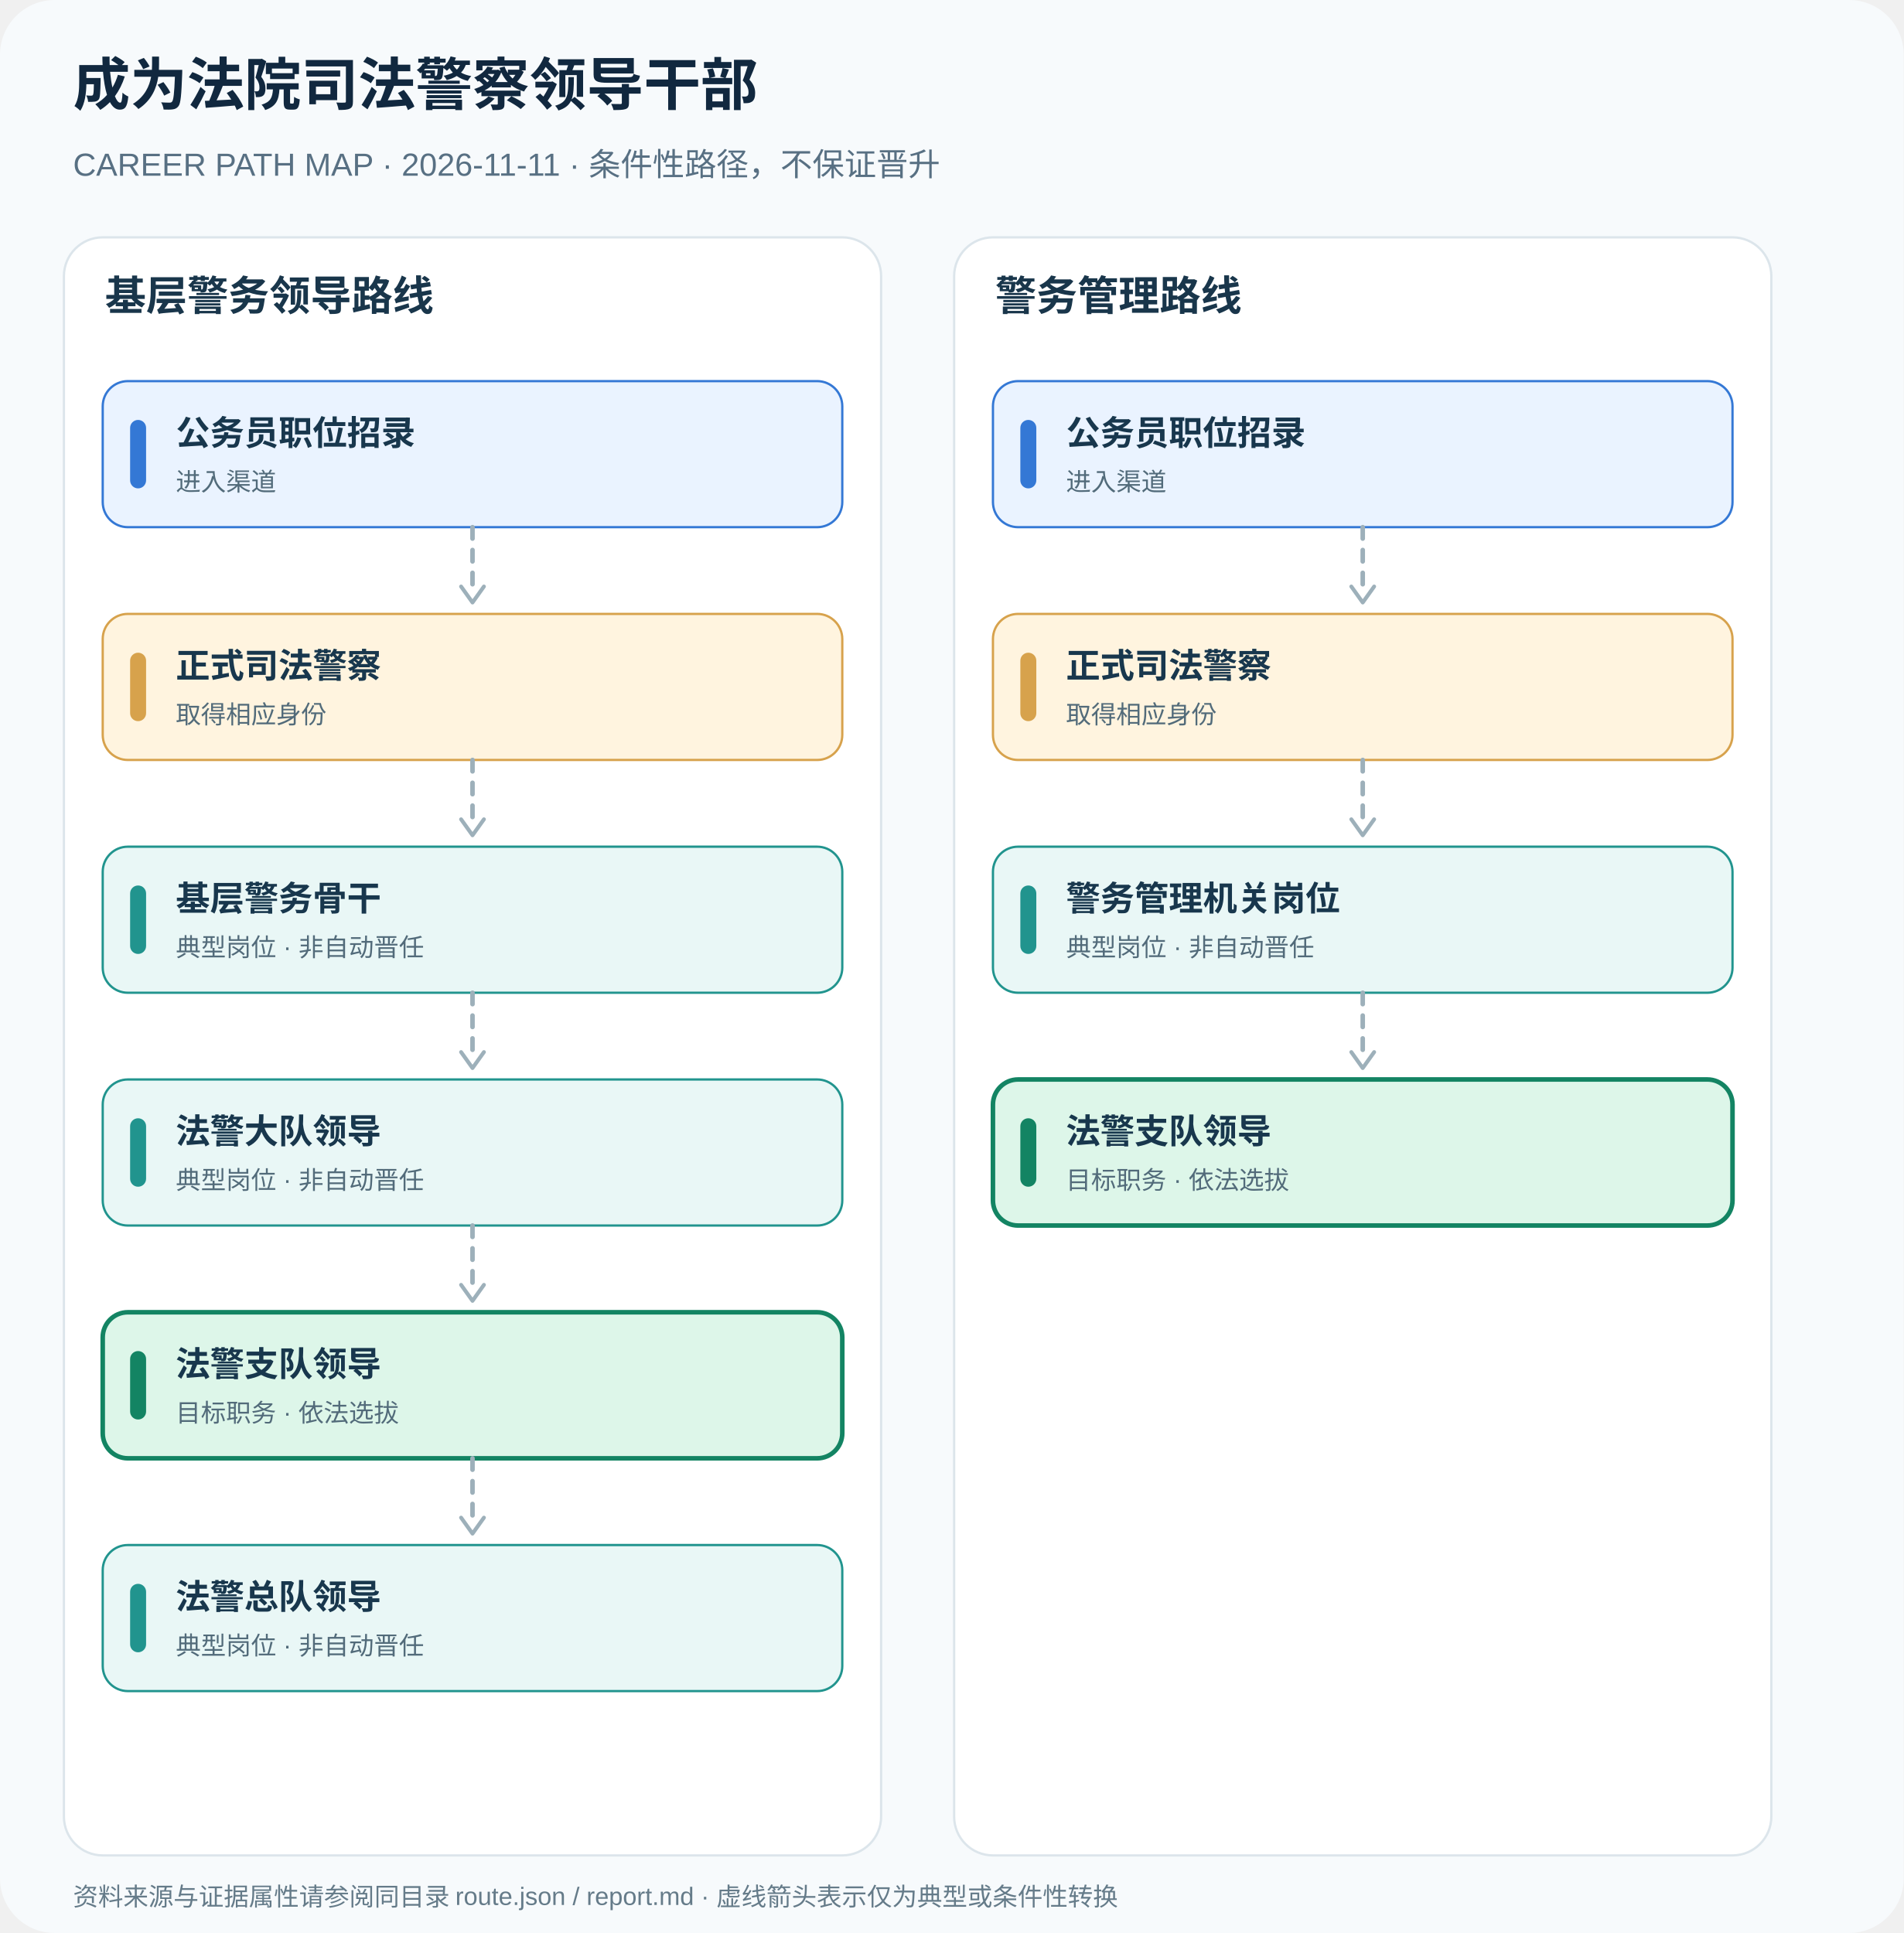
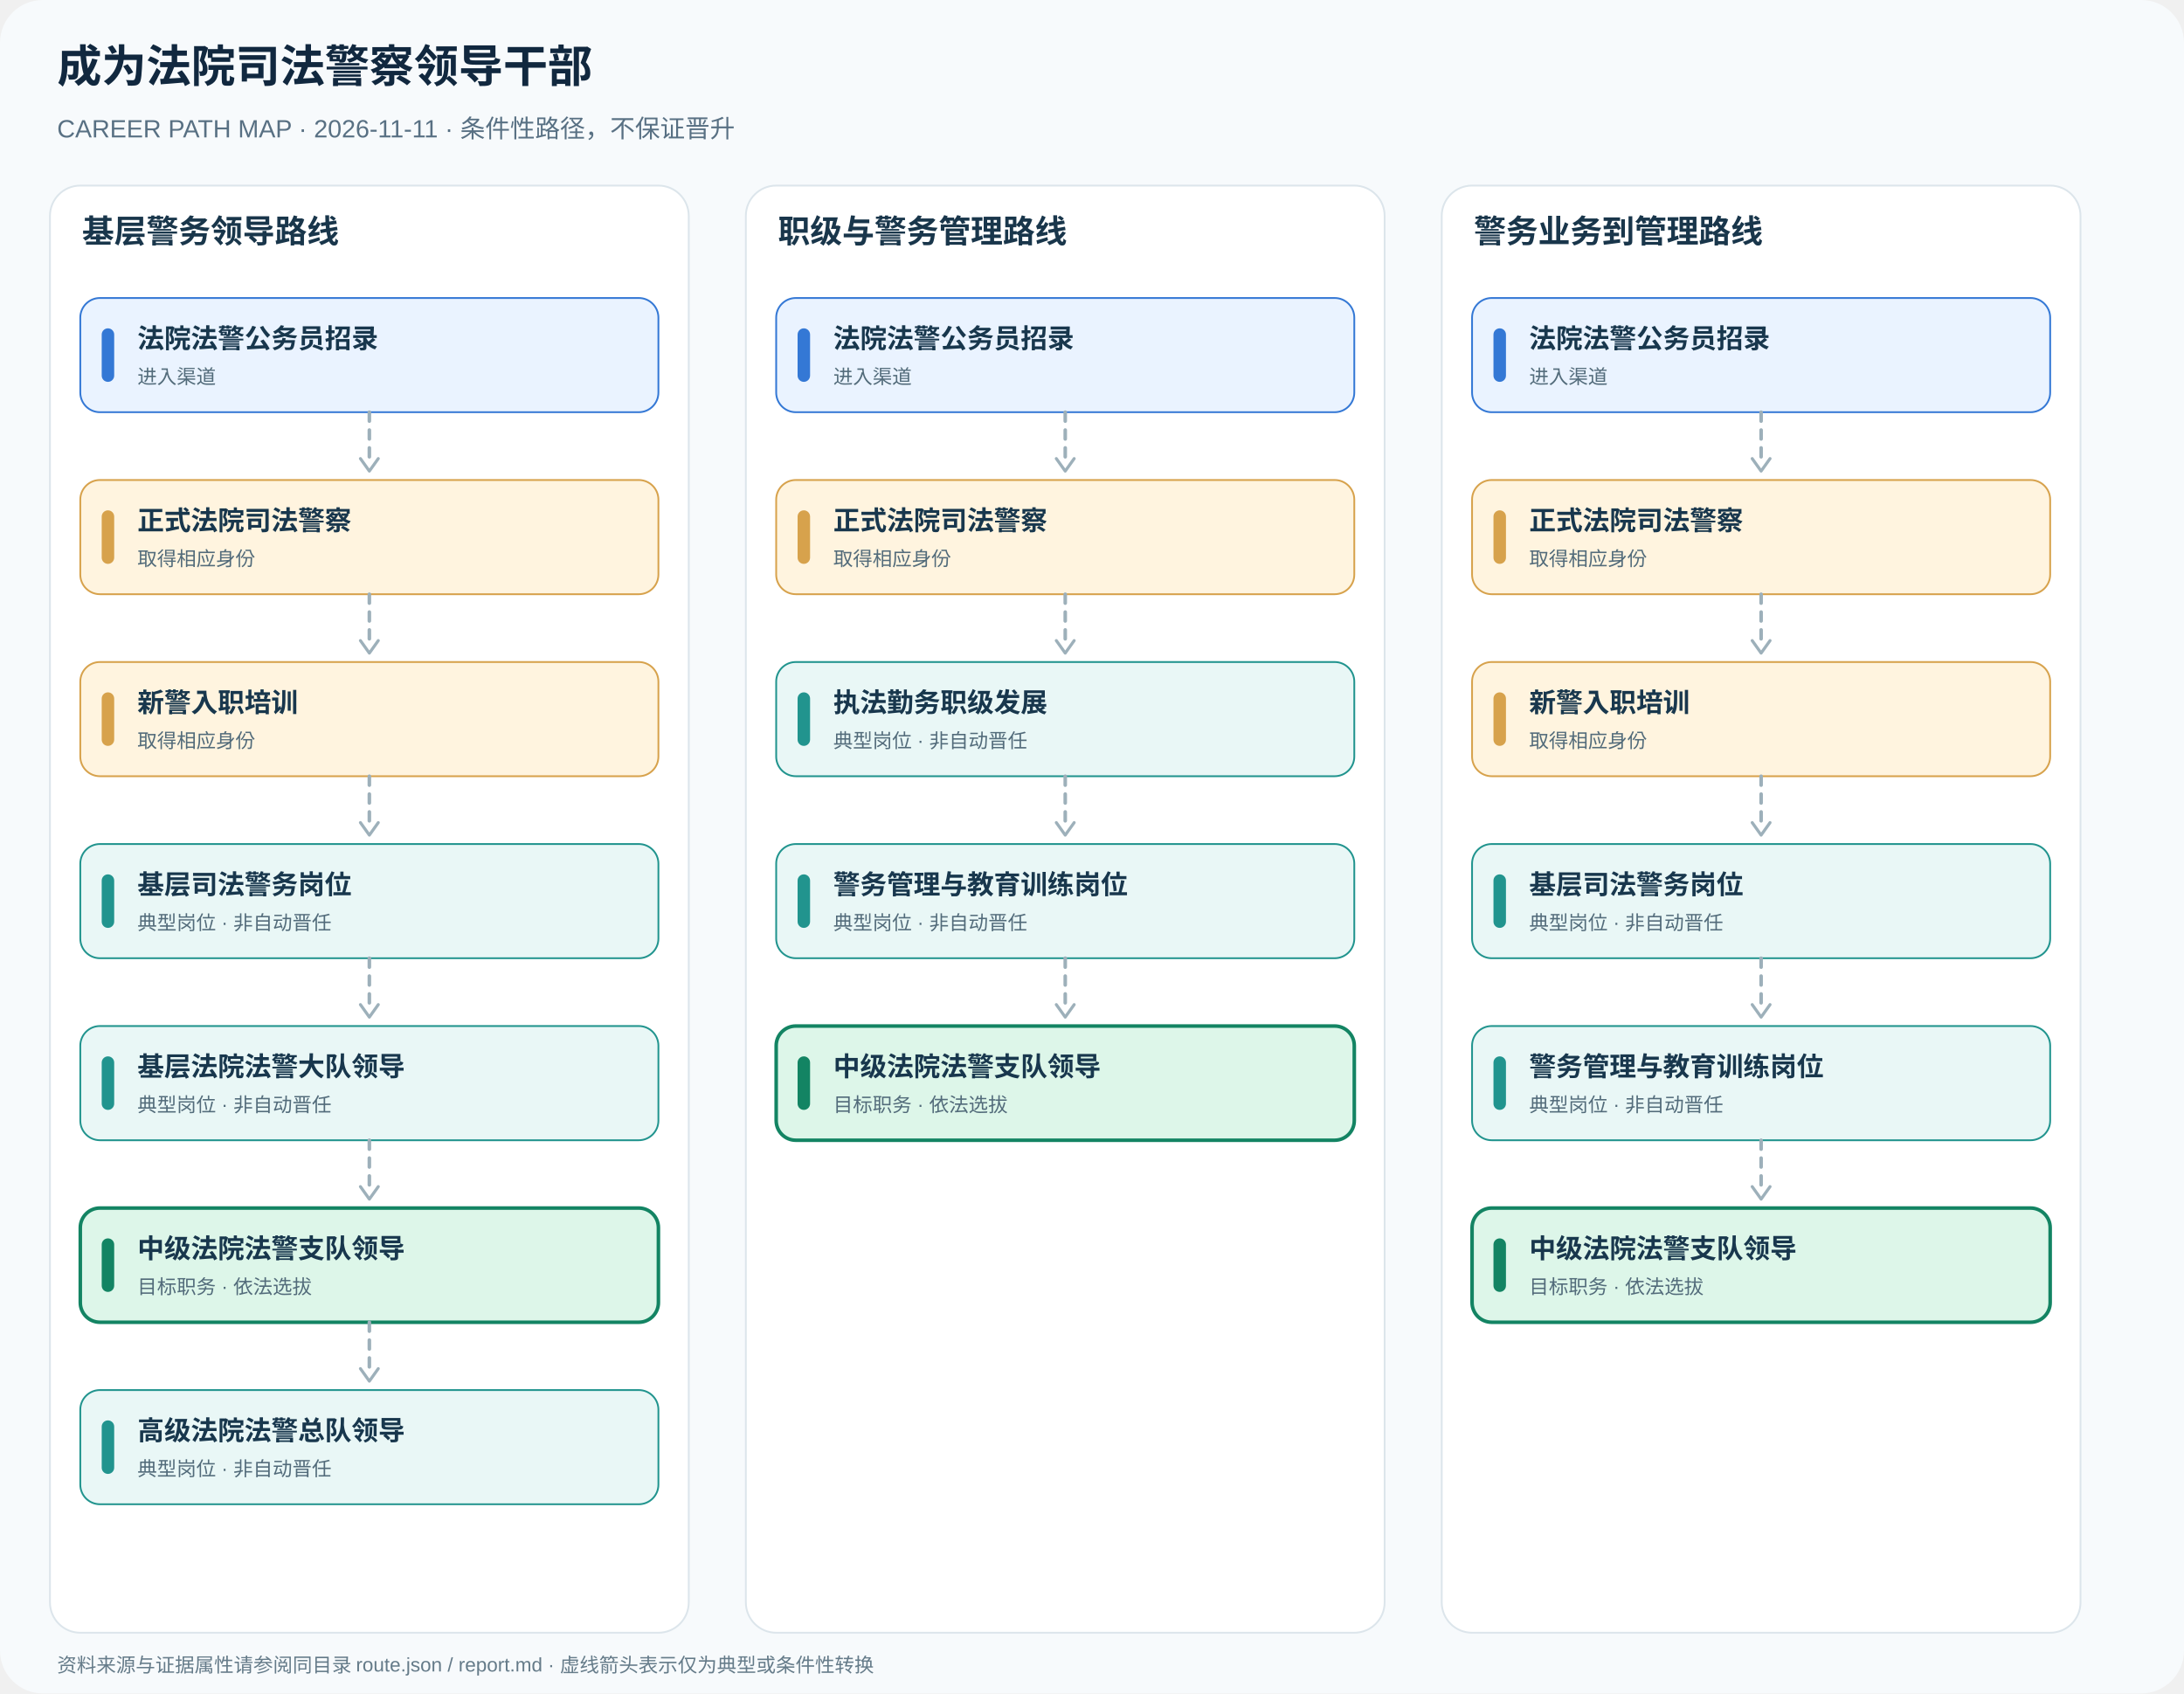
- <svg xmlns="http://www.w3.org/2000/svg" width="834" height="847" viewBox="0 0 834 847" role="img" aria-labelledby="svg-title svg-desc">
-   <rect width="834" height="847" rx="24" fill="#f7fafc" />
+ <svg xmlns="http://www.w3.org/2000/svg" width="1224" height="949" viewBox="0 0 1224 949" role="img" aria-labelledby="svg-title svg-desc">
+   <rect width="1224" height="949" rx="24" fill="#f7fafc" />
  <text x="32" y="46" font-size="25" font-weight="800" fill="#11283f" font-family="Noto Sans SC,Arial,sans-serif">成为法院司法警察领导干部</text>
  <text x="32" y="77" font-size="14" fill="#587083" font-family="Noto Sans SC,Arial,sans-serif">CAREER PATH MAP   ·   2026-11-11   ·   条件性路径，不保证晋升</text>
-   <rect x="28" y="104" width="358" height="709" rx="17" fill="#ffffff" stroke="#dce5eb" />
+   <rect x="28" y="104" width="358" height="811" rx="17" fill="#ffffff" stroke="#dce5eb" />
  <text x="46" y="136" font-size="18" font-weight="700" fill="#19364b" font-family="Noto Sans SC,Arial,sans-serif">基层警务领导路线</text>
  <rect x="45" y="167" width="324" height="64" rx="11" fill="#eaf3ff" stroke="#3478d5" stroke-width="1" />
  <rect x="57" y="184" width="7" height="30" rx="3.5" fill="#3478d5" />
-   <text x="77" y="195" font-size="15" font-weight="700" fill="#18374d" font-family="Noto Sans SC,Arial,sans-serif">公务员职位招录</text>
+   <text x="77" y="195" font-size="15" font-weight="700" fill="#18374d" font-family="Noto Sans SC,Arial,sans-serif">法院法警公务员招录</text>
  <text x="77" y="215" font-size="11" fill="#526b7a" font-family="Noto Sans SC,Arial,sans-serif">进入渠道</text>
  <path d="M 207 231 v 27" stroke="#9db0ba" stroke-width="2" stroke-linecap="round" stroke-dasharray="5 5" fill="none" />
  <path d="M 202 257 l5 7 l5 -7" stroke="#9db0ba" stroke-width="1.7" fill="none" stroke-linecap="round" stroke-linejoin="round" />
  <rect x="45" y="269" width="324" height="64" rx="11" fill="#fff4df" stroke="#d7a24c" stroke-width="1" />
  <rect x="57" y="286" width="7" height="30" rx="3.5" fill="#d7a24c" />
-   <text x="77" y="297" font-size="15" font-weight="700" fill="#18374d" font-family="Noto Sans SC,Arial,sans-serif">正式司法警察</text>
+   <text x="77" y="297" font-size="15" font-weight="700" fill="#18374d" font-family="Noto Sans SC,Arial,sans-serif">正式法院司法警察</text>
  <text x="77" y="317" font-size="11" fill="#526b7a" font-family="Noto Sans SC,Arial,sans-serif">取得相应身份</text>
  <path d="M 207 333 v 27" stroke="#9db0ba" stroke-width="2" stroke-linecap="round" stroke-dasharray="5 5" fill="none" />
  <path d="M 202 359 l5 7 l5 -7" stroke="#9db0ba" stroke-width="1.7" fill="none" stroke-linecap="round" stroke-linejoin="round" />
-   <rect x="45" y="371" width="324" height="64" rx="11" fill="#e9f7f6" stroke="#21948e" stroke-width="1" />
-   <rect x="57" y="388" width="7" height="30" rx="3.5" fill="#21948e" />
-   <text x="77" y="399" font-size="15" font-weight="700" fill="#18374d" font-family="Noto Sans SC,Arial,sans-serif">基层警务骨干</text>
-   <text x="77" y="419" font-size="11" fill="#526b7a" font-family="Noto Sans SC,Arial,sans-serif">典型岗位 · 非自动晋任</text>
+   <rect x="45" y="371" width="324" height="64" rx="11" fill="#fff4df" stroke="#d7a24c" stroke-width="1" />
+   <rect x="57" y="388" width="7" height="30" rx="3.5" fill="#d7a24c" />
+   <text x="77" y="399" font-size="15" font-weight="700" fill="#18374d" font-family="Noto Sans SC,Arial,sans-serif">新警入职培训</text>
+   <text x="77" y="419" font-size="11" fill="#526b7a" font-family="Noto Sans SC,Arial,sans-serif">取得相应身份</text>
  <path d="M 207 435 v 27" stroke="#9db0ba" stroke-width="2" stroke-linecap="round" stroke-dasharray="5 5" fill="none" />
  <path d="M 202 461 l5 7 l5 -7" stroke="#9db0ba" stroke-width="1.7" fill="none" stroke-linecap="round" stroke-linejoin="round" />
  <rect x="45" y="473" width="324" height="64" rx="11" fill="#e9f7f6" stroke="#21948e" stroke-width="1" />
  <rect x="57" y="490" width="7" height="30" rx="3.5" fill="#21948e" />
-   <text x="77" y="501" font-size="15" font-weight="700" fill="#18374d" font-family="Noto Sans SC,Arial,sans-serif">法警大队领导</text>
+   <text x="77" y="501" font-size="15" font-weight="700" fill="#18374d" font-family="Noto Sans SC,Arial,sans-serif">基层司法警务岗位</text>
  <text x="77" y="521" font-size="11" fill="#526b7a" font-family="Noto Sans SC,Arial,sans-serif">典型岗位 · 非自动晋任</text>
  <path d="M 207 537 v 27" stroke="#9db0ba" stroke-width="2" stroke-linecap="round" stroke-dasharray="5 5" fill="none" />
  <path d="M 202 563 l5 7 l5 -7" stroke="#9db0ba" stroke-width="1.7" fill="none" stroke-linecap="round" stroke-linejoin="round" />
-   <rect x="45" y="575" width="324" height="64" rx="11" fill="#ddf6e9" stroke="#138463" stroke-width="2" />
-   <rect x="57" y="592" width="7" height="30" rx="3.5" fill="#138463" />
-   <text x="77" y="603" font-size="15" font-weight="700" fill="#18374d" font-family="Noto Sans SC,Arial,sans-serif">法警支队领导</text>
-   <text x="77" y="623" font-size="11" fill="#526b7a" font-family="Noto Sans SC,Arial,sans-serif">目标职务 · 依法选拔</text>
+   <rect x="45" y="575" width="324" height="64" rx="11" fill="#e9f7f6" stroke="#21948e" stroke-width="1" />
+   <rect x="57" y="592" width="7" height="30" rx="3.5" fill="#21948e" />
+   <text x="77" y="603" font-size="15" font-weight="700" fill="#18374d" font-family="Noto Sans SC,Arial,sans-serif">基层法院法警大队领导</text>
+   <text x="77" y="623" font-size="11" fill="#526b7a" font-family="Noto Sans SC,Arial,sans-serif">典型岗位 · 非自动晋任</text>
  <path d="M 207 639 v 27" stroke="#9db0ba" stroke-width="2" stroke-linecap="round" stroke-dasharray="5 5" fill="none" />
  <path d="M 202 665 l5 7 l5 -7" stroke="#9db0ba" stroke-width="1.7" fill="none" stroke-linecap="round" stroke-linejoin="round" />
-   <rect x="45" y="677" width="324" height="64" rx="11" fill="#e9f7f6" stroke="#21948e" stroke-width="1" />
-   <rect x="57" y="694" width="7" height="30" rx="3.5" fill="#21948e" />
-   <text x="77" y="705" font-size="15" font-weight="700" fill="#18374d" font-family="Noto Sans SC,Arial,sans-serif">法警总队领导</text>
-   <text x="77" y="725" font-size="11" fill="#526b7a" font-family="Noto Sans SC,Arial,sans-serif">典型岗位 · 非自动晋任</text>
-   <rect x="418" y="104" width="358" height="709" rx="17" fill="#ffffff" stroke="#dce5eb" />
-   <text x="436" y="136" font-size="18" font-weight="700" fill="#19364b" font-family="Noto Sans SC,Arial,sans-serif">警务管理路线</text>
+   <rect x="45" y="677" width="324" height="64" rx="11" fill="#ddf6e9" stroke="#138463" stroke-width="2" />
+   <rect x="57" y="694" width="7" height="30" rx="3.5" fill="#138463" />
+   <text x="77" y="705" font-size="15" font-weight="700" fill="#18374d" font-family="Noto Sans SC,Arial,sans-serif">中级法院法警支队领导</text>
+   <text x="77" y="725" font-size="11" fill="#526b7a" font-family="Noto Sans SC,Arial,sans-serif">目标职务 · 依法选拔</text>
+   <path d="M 207 741 v 27" stroke="#9db0ba" stroke-width="2" stroke-linecap="round" stroke-dasharray="5 5" fill="none" />
+   <path d="M 202 767 l5 7 l5 -7" stroke="#9db0ba" stroke-width="1.7" fill="none" stroke-linecap="round" stroke-linejoin="round" />
+   <rect x="45" y="779" width="324" height="64" rx="11" fill="#e9f7f6" stroke="#21948e" stroke-width="1" />
+   <rect x="57" y="796" width="7" height="30" rx="3.5" fill="#21948e" />
+   <text x="77" y="807" font-size="15" font-weight="700" fill="#18374d" font-family="Noto Sans SC,Arial,sans-serif">高级法院法警总队领导</text>
+   <text x="77" y="827" font-size="11" fill="#526b7a" font-family="Noto Sans SC,Arial,sans-serif">典型岗位 · 非自动晋任</text>
+   <rect x="418" y="104" width="358" height="811" rx="17" fill="#ffffff" stroke="#dce5eb" />
+   <text x="436" y="136" font-size="18" font-weight="700" fill="#19364b" font-family="Noto Sans SC,Arial,sans-serif">职级与警务管理路线</text>
  <rect x="435" y="167" width="324" height="64" rx="11" fill="#eaf3ff" stroke="#3478d5" stroke-width="1" />
  <rect x="447" y="184" width="7" height="30" rx="3.5" fill="#3478d5" />
-   <text x="467" y="195" font-size="15" font-weight="700" fill="#18374d" font-family="Noto Sans SC,Arial,sans-serif">公务员职位招录</text>
+   <text x="467" y="195" font-size="15" font-weight="700" fill="#18374d" font-family="Noto Sans SC,Arial,sans-serif">法院法警公务员招录</text>
  <text x="467" y="215" font-size="11" fill="#526b7a" font-family="Noto Sans SC,Arial,sans-serif">进入渠道</text>
  <path d="M 597 231 v 27" stroke="#9db0ba" stroke-width="2" stroke-linecap="round" stroke-dasharray="5 5" fill="none" />
  <path d="M 592 257 l5 7 l5 -7" stroke="#9db0ba" stroke-width="1.7" fill="none" stroke-linecap="round" stroke-linejoin="round" />
  <rect x="435" y="269" width="324" height="64" rx="11" fill="#fff4df" stroke="#d7a24c" stroke-width="1" />
  <rect x="447" y="286" width="7" height="30" rx="3.5" fill="#d7a24c" />
-   <text x="467" y="297" font-size="15" font-weight="700" fill="#18374d" font-family="Noto Sans SC,Arial,sans-serif">正式司法警察</text>
+   <text x="467" y="297" font-size="15" font-weight="700" fill="#18374d" font-family="Noto Sans SC,Arial,sans-serif">正式法院司法警察</text>
  <text x="467" y="317" font-size="11" fill="#526b7a" font-family="Noto Sans SC,Arial,sans-serif">取得相应身份</text>
  <path d="M 597 333 v 27" stroke="#9db0ba" stroke-width="2" stroke-linecap="round" stroke-dasharray="5 5" fill="none" />
  <path d="M 592 359 l5 7 l5 -7" stroke="#9db0ba" stroke-width="1.7" fill="none" stroke-linecap="round" stroke-linejoin="round" />
  <rect x="435" y="371" width="324" height="64" rx="11" fill="#e9f7f6" stroke="#21948e" stroke-width="1" />
  <rect x="447" y="388" width="7" height="30" rx="3.5" fill="#21948e" />
-   <text x="467" y="399" font-size="15" font-weight="700" fill="#18374d" font-family="Noto Sans SC,Arial,sans-serif">警务管理机关岗位</text>
+   <text x="467" y="399" font-size="15" font-weight="700" fill="#18374d" font-family="Noto Sans SC,Arial,sans-serif">执法勤务职级发展</text>
  <text x="467" y="419" font-size="11" fill="#526b7a" font-family="Noto Sans SC,Arial,sans-serif">典型岗位 · 非自动晋任</text>
  <path d="M 597 435 v 27" stroke="#9db0ba" stroke-width="2" stroke-linecap="round" stroke-dasharray="5 5" fill="none" />
  <path d="M 592 461 l5 7 l5 -7" stroke="#9db0ba" stroke-width="1.7" fill="none" stroke-linecap="round" stroke-linejoin="round" />
-   <rect x="435" y="473" width="324" height="64" rx="11" fill="#ddf6e9" stroke="#138463" stroke-width="2" />
-   <rect x="447" y="490" width="7" height="30" rx="3.5" fill="#138463" />
-   <text x="467" y="501" font-size="15" font-weight="700" fill="#18374d" font-family="Noto Sans SC,Arial,sans-serif">法警支队领导</text>
-   <text x="467" y="521" font-size="11" fill="#526b7a" font-family="Noto Sans SC,Arial,sans-serif">目标职务 · 依法选拔</text>
-   <text x="32" y="835" font-size="11" fill="#657b89" font-family="Noto Sans SC,Arial,sans-serif">资料来源与证据属性请参阅同目录 route.json / report.md · 虚线箭头表示仅为典型或条件性转换</text>
+   <rect x="435" y="473" width="324" height="64" rx="11" fill="#e9f7f6" stroke="#21948e" stroke-width="1" />
+   <rect x="447" y="490" width="7" height="30" rx="3.5" fill="#21948e" />
+   <text x="467" y="501" font-size="15" font-weight="700" fill="#18374d" font-family="Noto Sans SC,Arial,sans-serif">警务管理与教育训练岗位</text>
+   <text x="467" y="521" font-size="11" fill="#526b7a" font-family="Noto Sans SC,Arial,sans-serif">典型岗位 · 非自动晋任</text>
+   <path d="M 597 537 v 27" stroke="#9db0ba" stroke-width="2" stroke-linecap="round" stroke-dasharray="5 5" fill="none" />
+   <path d="M 592 563 l5 7 l5 -7" stroke="#9db0ba" stroke-width="1.7" fill="none" stroke-linecap="round" stroke-linejoin="round" />
+   <rect x="435" y="575" width="324" height="64" rx="11" fill="#ddf6e9" stroke="#138463" stroke-width="2" />
+   <rect x="447" y="592" width="7" height="30" rx="3.5" fill="#138463" />
+   <text x="467" y="603" font-size="15" font-weight="700" fill="#18374d" font-family="Noto Sans SC,Arial,sans-serif">中级法院法警支队领导</text>
+   <text x="467" y="623" font-size="11" fill="#526b7a" font-family="Noto Sans SC,Arial,sans-serif">目标职务 · 依法选拔</text>
+   <rect x="808" y="104" width="358" height="811" rx="17" fill="#ffffff" stroke="#dce5eb" />
+   <text x="826" y="136" font-size="18" font-weight="700" fill="#19364b" font-family="Noto Sans SC,Arial,sans-serif">警务业务到管理路线</text>
+   <rect x="825" y="167" width="324" height="64" rx="11" fill="#eaf3ff" stroke="#3478d5" stroke-width="1" />
+   <rect x="837" y="184" width="7" height="30" rx="3.5" fill="#3478d5" />
+   <text x="857" y="195" font-size="15" font-weight="700" fill="#18374d" font-family="Noto Sans SC,Arial,sans-serif">法院法警公务员招录</text>
+   <text x="857" y="215" font-size="11" fill="#526b7a" font-family="Noto Sans SC,Arial,sans-serif">进入渠道</text>
+   <path d="M 987 231 v 27" stroke="#9db0ba" stroke-width="2" stroke-linecap="round" stroke-dasharray="5 5" fill="none" />
+   <path d="M 982 257 l5 7 l5 -7" stroke="#9db0ba" stroke-width="1.7" fill="none" stroke-linecap="round" stroke-linejoin="round" />
+   <rect x="825" y="269" width="324" height="64" rx="11" fill="#fff4df" stroke="#d7a24c" stroke-width="1" />
+   <rect x="837" y="286" width="7" height="30" rx="3.5" fill="#d7a24c" />
+   <text x="857" y="297" font-size="15" font-weight="700" fill="#18374d" font-family="Noto Sans SC,Arial,sans-serif">正式法院司法警察</text>
+   <text x="857" y="317" font-size="11" fill="#526b7a" font-family="Noto Sans SC,Arial,sans-serif">取得相应身份</text>
+   <path d="M 987 333 v 27" stroke="#9db0ba" stroke-width="2" stroke-linecap="round" stroke-dasharray="5 5" fill="none" />
+   <path d="M 982 359 l5 7 l5 -7" stroke="#9db0ba" stroke-width="1.7" fill="none" stroke-linecap="round" stroke-linejoin="round" />
+   <rect x="825" y="371" width="324" height="64" rx="11" fill="#fff4df" stroke="#d7a24c" stroke-width="1" />
+   <rect x="837" y="388" width="7" height="30" rx="3.5" fill="#d7a24c" />
+   <text x="857" y="399" font-size="15" font-weight="700" fill="#18374d" font-family="Noto Sans SC,Arial,sans-serif">新警入职培训</text>
+   <text x="857" y="419" font-size="11" fill="#526b7a" font-family="Noto Sans SC,Arial,sans-serif">取得相应身份</text>
+   <path d="M 987 435 v 27" stroke="#9db0ba" stroke-width="2" stroke-linecap="round" stroke-dasharray="5 5" fill="none" />
+   <path d="M 982 461 l5 7 l5 -7" stroke="#9db0ba" stroke-width="1.7" fill="none" stroke-linecap="round" stroke-linejoin="round" />
+   <rect x="825" y="473" width="324" height="64" rx="11" fill="#e9f7f6" stroke="#21948e" stroke-width="1" />
+   <rect x="837" y="490" width="7" height="30" rx="3.5" fill="#21948e" />
+   <text x="857" y="501" font-size="15" font-weight="700" fill="#18374d" font-family="Noto Sans SC,Arial,sans-serif">基层司法警务岗位</text>
+   <text x="857" y="521" font-size="11" fill="#526b7a" font-family="Noto Sans SC,Arial,sans-serif">典型岗位 · 非自动晋任</text>
+   <path d="M 987 537 v 27" stroke="#9db0ba" stroke-width="2" stroke-linecap="round" stroke-dasharray="5 5" fill="none" />
+   <path d="M 982 563 l5 7 l5 -7" stroke="#9db0ba" stroke-width="1.7" fill="none" stroke-linecap="round" stroke-linejoin="round" />
+   <rect x="825" y="575" width="324" height="64" rx="11" fill="#e9f7f6" stroke="#21948e" stroke-width="1" />
+   <rect x="837" y="592" width="7" height="30" rx="3.5" fill="#21948e" />
+   <text x="857" y="603" font-size="15" font-weight="700" fill="#18374d" font-family="Noto Sans SC,Arial,sans-serif">警务管理与教育训练岗位</text>
+   <text x="857" y="623" font-size="11" fill="#526b7a" font-family="Noto Sans SC,Arial,sans-serif">典型岗位 · 非自动晋任</text>
+   <path d="M 987 639 v 27" stroke="#9db0ba" stroke-width="2" stroke-linecap="round" stroke-dasharray="5 5" fill="none" />
+   <path d="M 982 665 l5 7 l5 -7" stroke="#9db0ba" stroke-width="1.7" fill="none" stroke-linecap="round" stroke-linejoin="round" />
+   <rect x="825" y="677" width="324" height="64" rx="11" fill="#ddf6e9" stroke="#138463" stroke-width="2" />
+   <rect x="837" y="694" width="7" height="30" rx="3.5" fill="#138463" />
+   <text x="857" y="705" font-size="15" font-weight="700" fill="#18374d" font-family="Noto Sans SC,Arial,sans-serif">中级法院法警支队领导</text>
+   <text x="857" y="725" font-size="11" fill="#526b7a" font-family="Noto Sans SC,Arial,sans-serif">目标职务 · 依法选拔</text>
+   <text x="32" y="937" font-size="11" fill="#657b89" font-family="Noto Sans SC,Arial,sans-serif">资料来源与证据属性请参阅同目录 route.json / report.md · 虚线箭头表示仅为典型或条件性转换</text>
</svg>
